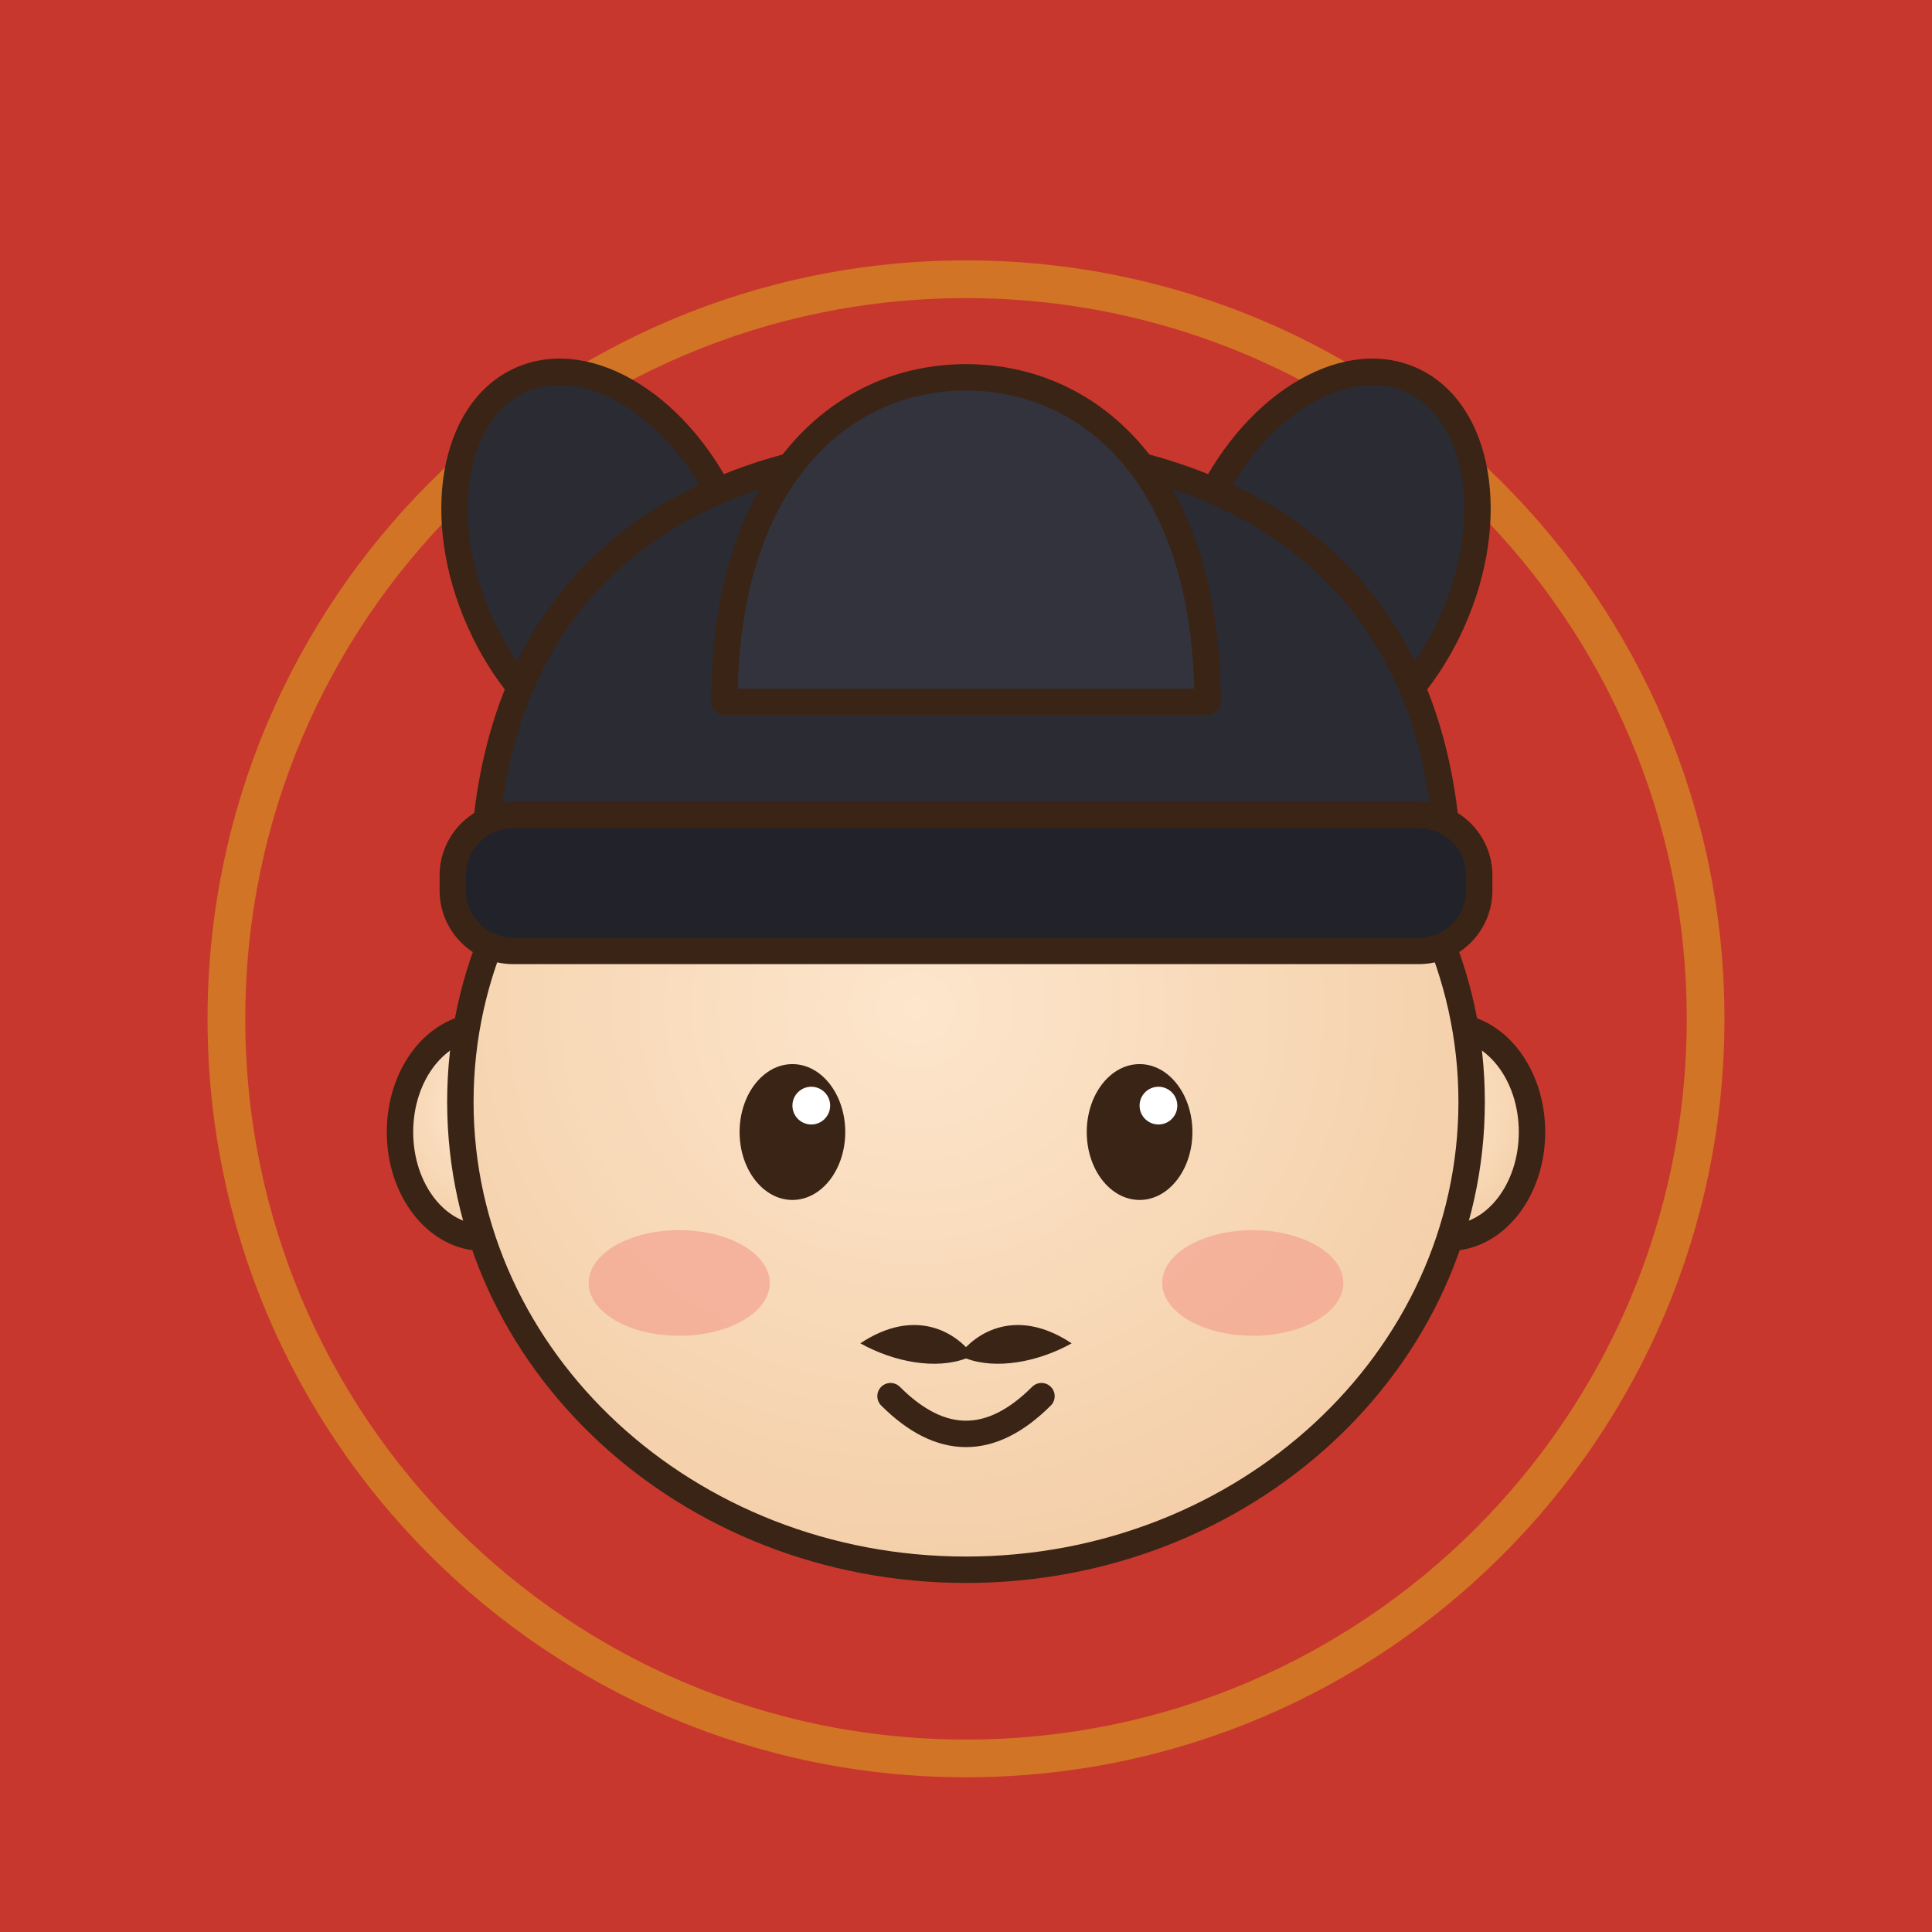
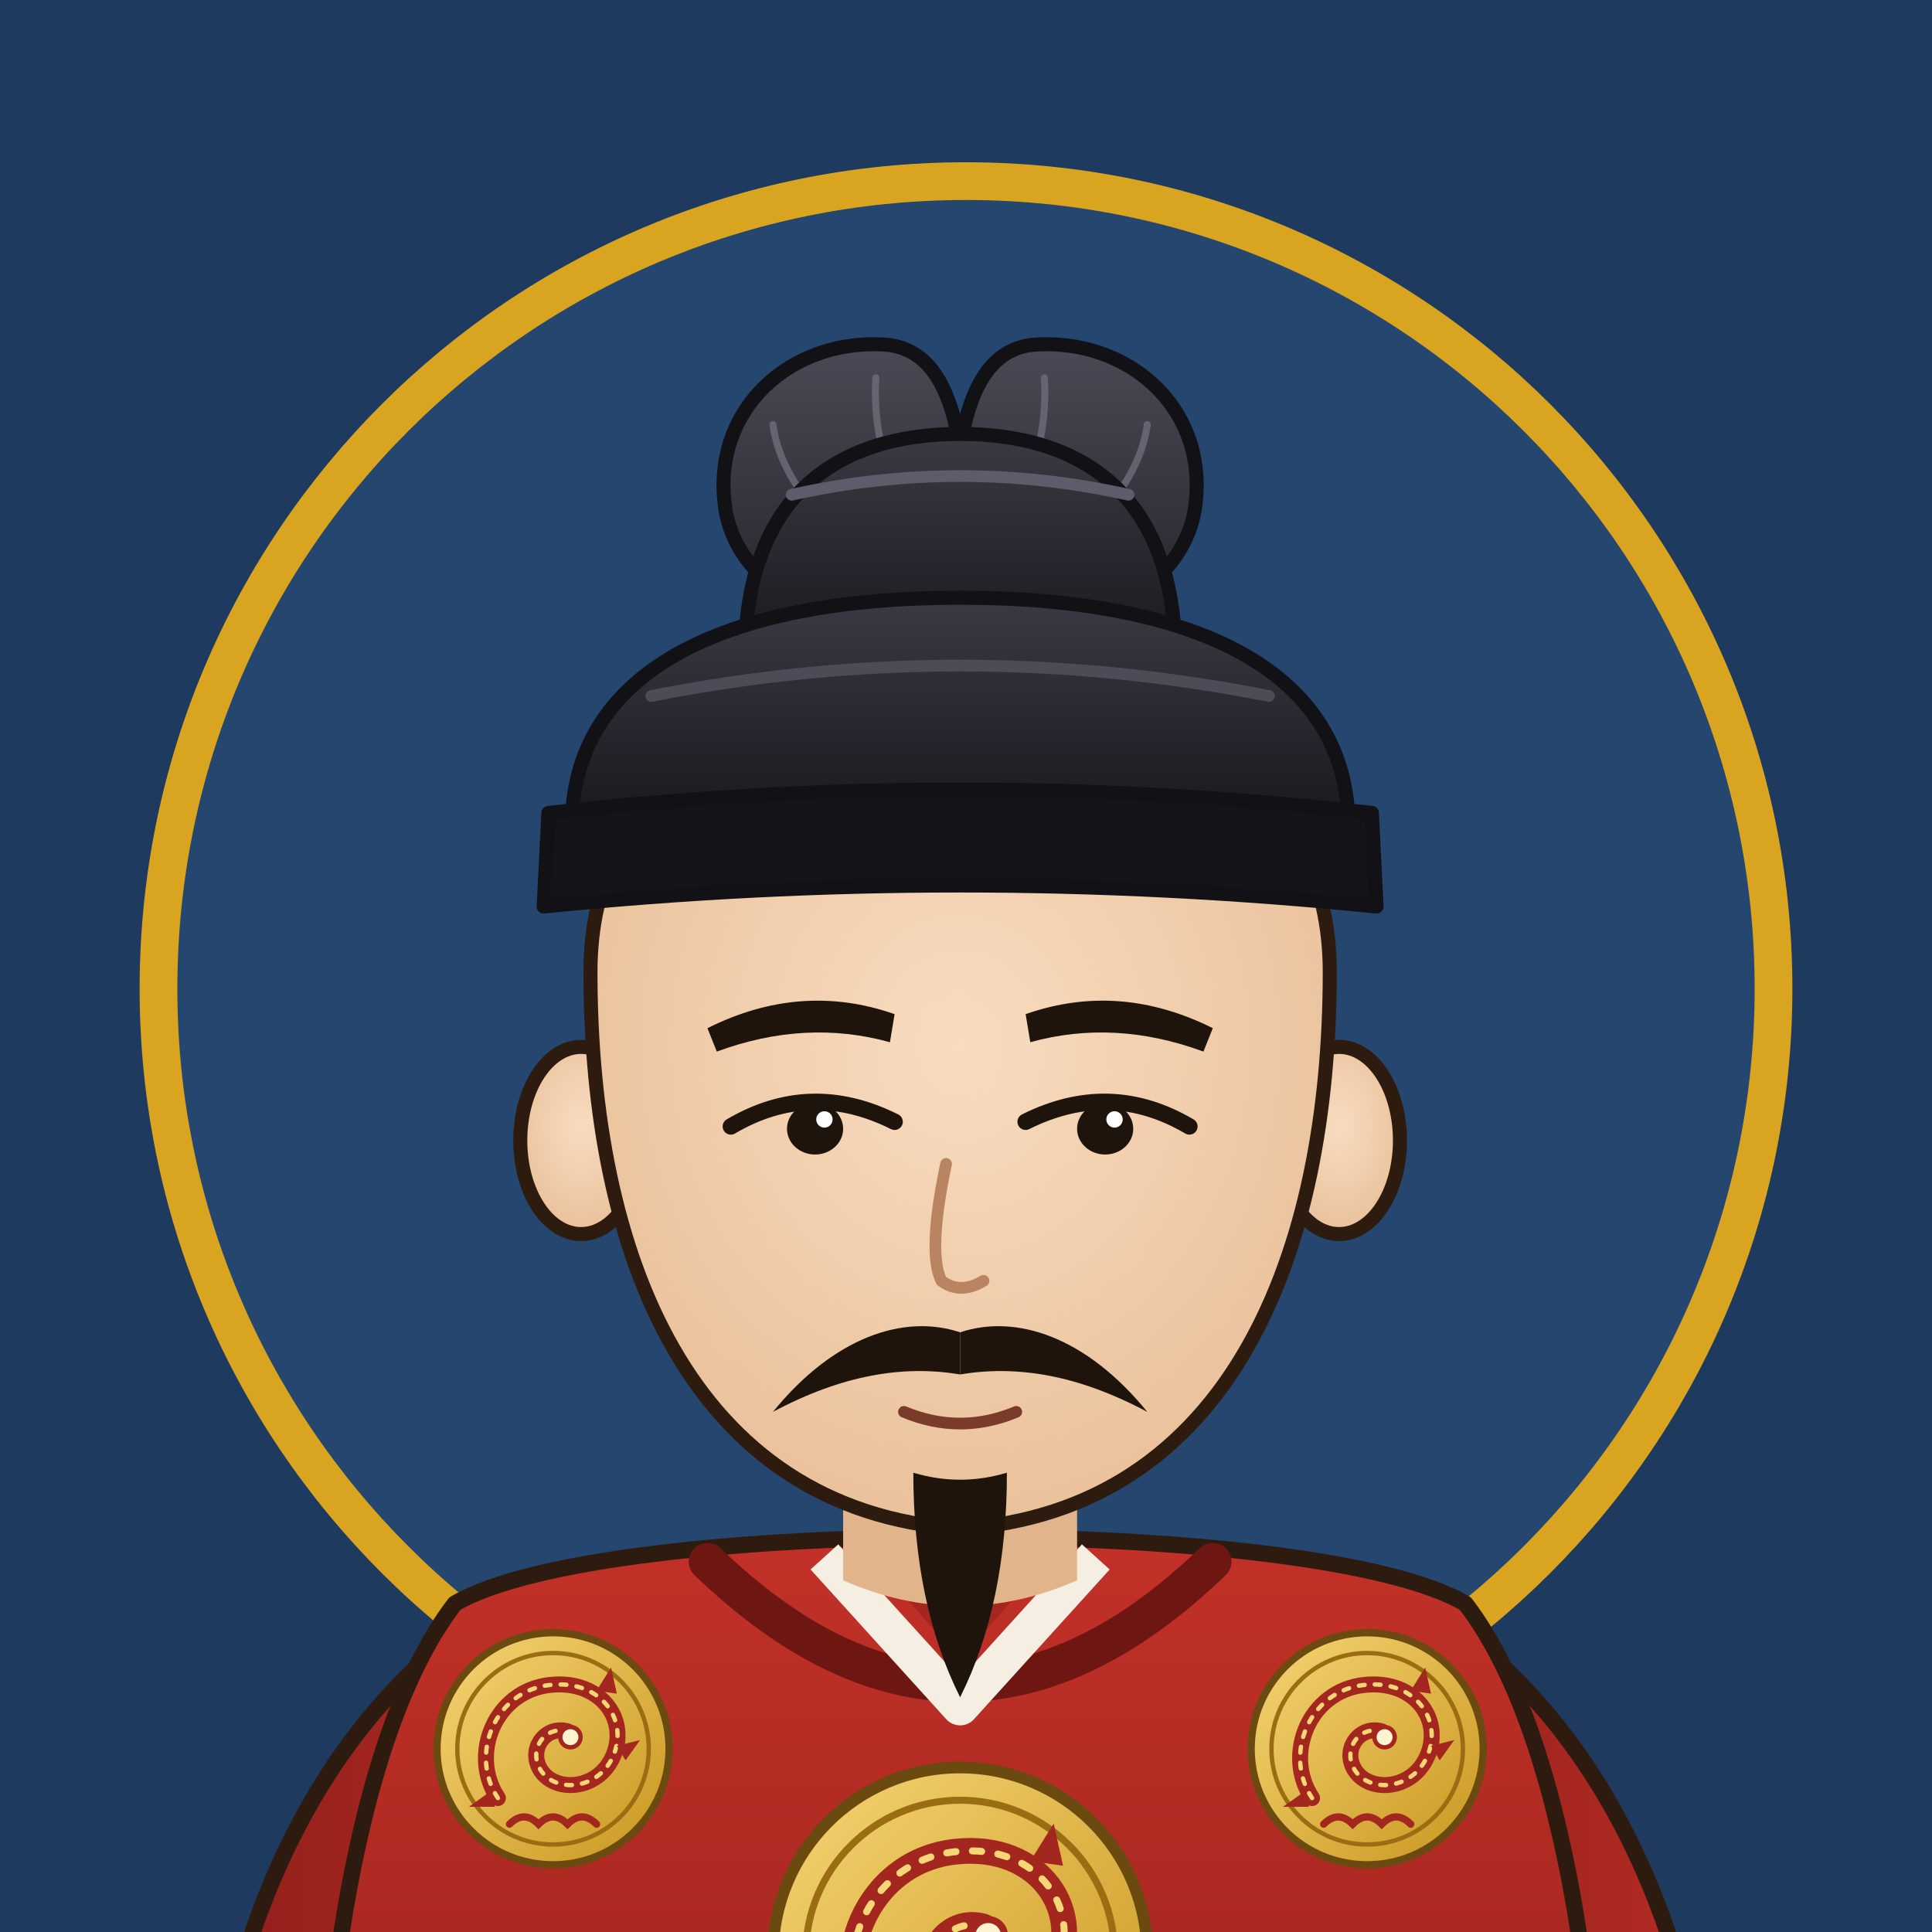
<svg xmlns="http://www.w3.org/2000/svg" viewBox="0 0 512 512" width="512" height="512">
  <defs>
-     <radialGradient id="face" cx="0.45" cy="0.4" r="0.65">
-       <stop offset="0" stop-color="#fde6cc" />
-       <stop offset="1" stop-color="#f3cda6" />
+     <linearGradient id="robe" x1="0" y1="0" x2="0" y2="1">
+       <stop offset="0" stop-color="#c23128" />
+       <stop offset="1" stop-color="#8f1f1a" />
+     </linearGradient>
+     <linearGradient id="sleeve" x1="0" y1="0" x2="1" y2="0">
+       <stop offset="0" stop-color="#8f1f1a" />
+       <stop offset="1" stop-color="#b52c24" />
+     </linearGradient>
+     <radialGradient id="face" cx="0.5" cy="0.42" r="0.62">
+       <stop offset="0" stop-color="#f8dcc0" />
+       <stop offset="1" stop-color="#e9bf98" />
    </radialGradient>
+     <linearGradient id="gold" x1="0" y1="0" x2="1" y2="1">
+       <stop offset="0" stop-color="#f6d675" />
+       <stop offset="1" stop-color="#c8951e" />
+     </linearGradient>
+     <linearGradient id="hat" x1="0" y1="0" x2="0" y2="1">
+       <stop offset="0" stop-color="#3a3a44" />
+       <stop offset="1" stop-color="#18181e" />
+     </linearGradient>
+     <linearGradient id="wing" x1="0" y1="0" x2="0" y2="1">
+       <stop offset="0" stop-color="#4a4a56" />
+       <stop offset="1" stop-color="#24242c" />
+     </linearGradient>
+     <clipPath id="robeClip">
+       <path d="M296 650 C 250 710 232 850 238 1000 L 786 1000 C 792 850 774 710 728 650 C 664 612 360 612 296 650 Z" />
+     </clipPath>
+     <g id="bo">
+       <circle r="80" fill="url(#gold)" stroke="#6b4a10" stroke-width="5" />
+       <circle r="66" fill="none" stroke="#9a6d12" stroke-width="3" />
+       <path d="M-38 34 C -58 4 -40 -40 -2 -44 C 34 -48 54 -18 40 8 C 28 30 -2 30 -10 12 C -16 -2 -4 -16 10 -12" fill="none" stroke="#a3261f" stroke-width="11" stroke-linecap="round" />
+       <path d="M-38 34 C -58 4 -40 -40 -2 -44 C 34 -48 54 -18 40 8 C 28 30 -2 30 -10 12 C -16 -2 -4 -16 10 -12" fill="none" stroke="#f6d675" stroke-width="3" stroke-dasharray="4 7" stroke-linecap="round" />
+       <path d="M-44 30 l -14 10 l 18 0 z M30 -40 l 10 -16 l 4 18 z M44 -2 l 16 -4 l -10 14 z" fill="#a3261f" />
+       <circle cx="12" cy="-8" r="7" fill="#fff4cf" stroke="#a3261f" stroke-width="3" />
+       <path d="M-30 52 q 10 -10 20 0 q 10 -10 20 0 q 10 -10 20 0" fill="none" stroke="#a3261f" stroke-width="5" stroke-linecap="round" />
+     </g>
  </defs>
-   <rect width="512" height="512" fill="#c8372d" />
-   <circle cx="256" cy="270" r="196" fill="none" stroke="#d9a520" stroke-width="10" opacity=".55" />
-   <g stroke="#3a2416" stroke-width="7">
-     <ellipse cx="160" cy="150" rx="36" ry="54" transform="rotate(-24 160 150)" fill="#2b2b33" />
-     <ellipse cx="352" cy="150" rx="36" ry="54" transform="rotate(24 352 150)" fill="#2b2b33" />
+   <rect width="512" height="512" fill="#1e3a5f" />
+   <circle cx="256" cy="262" r="214" fill="#24466f" />
+   <circle cx="256" cy="262" r="214" fill="none" stroke="#d9a520" stroke-width="10" />
+   <g transform="translate(-63 22) scale(0.62)">
+     <g id="king">
+       <g stroke="#2e1b10" stroke-width="7" stroke-linejoin="round">
+         <path d="M300 660 C 220 720 182 830 186 970 C 240 992 300 990 344 972 L 360 720 Z" fill="url(#sleeve)" />
+         <path d="M724 660 C 804 720 842 830 838 970 C 784 992 724 990 680 972 L 664 720 Z" fill="url(#sleeve)" transform="scale(1 1)" />
+       </g>
+       <path d="M296 650 C 250 710 232 850 238 1000 L 786 1000 C 792 850 774 710 728 650 C 664 612 360 612 296 650 Z" fill="url(#robe)" stroke="#2e1b10" stroke-width="7" stroke-linejoin="round" />
+       <g clip-path="url(#robeClip)">
+         <use href="#bo" transform="translate(338 712) scale(.62)" />
+         <use href="#bo" transform="translate(686 712) scale(.62)" />
+       </g>
+       <path d="M404 632 Q 512 736 620 632" fill="none" stroke="#6e1612" stroke-width="16" stroke-linecap="round" />
+       <path d="M454 630 L 512 694 L 570 630" fill="none" stroke="#f4efe2" stroke-width="16" stroke-linejoin="round" />
+       <path d="M470 626 L 512 674 L 554 626 Z" fill="#a3261f" />
+       <use href="#bo" transform="translate(512 800)" />
+       <path d="M250 902 Q 512 940 774 902 L 776 946 Q 512 984 248 946 Z" fill="#23262d" stroke="#2e1b10" stroke-width="6" />
+       <g fill="#dfe8da" stroke="#8aa08a" stroke-width="4">
+         <rect x="300" y="914" width="44" height="26" rx="6" />
+         <rect x="384" y="922" width="44" height="26" rx="6" />
+         <rect x="490" y="926" width="44" height="26" rx="6" />
+         <rect x="596" y="922" width="44" height="26" rx="6" />
+         <rect x="680" y="914" width="44" height="26" rx="6" />
+       </g>
+       <path d="M462 590 L 462 640 Q 512 662 562 640 L 562 590 Z" fill="#e2b48b" />
+       <g stroke="#111116" stroke-width="6" stroke-linejoin="round">
+         <path d="M514 232 C 466 236 420 222 412 184 C 404 140 440 108 482 112 C 508 116 518 150 514 232 Z" fill="url(#wing)" />
+         <path d="M510 232 C 558 236 604 222 612 184 C 620 140 584 108 542 112 C 516 116 506 150 510 232 Z" fill="url(#wing)" />
+       </g>
+       <g fill="none" stroke="#6a6a78" stroke-width="3" opacity=".85" stroke-linecap="round">
+         <path d="M500 222 C 466 202 436 176 432 146" />
+         <path d="M506 214 C 486 184 474 156 476 126" />
+         <path d="M524 222 C 558 202 588 176 592 146" />
+         <path d="M518 214 C 538 184 550 156 548 126" />
+       </g>
+       <g fill="url(#face)" stroke="#2e1b10" stroke-width="6">
+         <ellipse cx="350" cy="452" rx="26" ry="40" />
+         <ellipse cx="674" cy="452" rx="26" ry="40" />
+       </g>
+       <path d="M354 380 C 354 300 420 262 512 262 C 604 262 670 300 670 380 C 670 500 628 610 512 618 C 396 610 354 500 354 380 Z" fill="url(#face)" stroke="#2e1b10" stroke-width="6" />
+       <g stroke="#111116" stroke-width="6" stroke-linejoin="round">
+         <path d="M420 246 C 420 176 460 150 512 150 C 564 150 604 176 604 246 Z" fill="url(#hat)" />
+         <path d="M346 318 C 346 252 410 220 512 220 C 614 220 678 252 678 318 Z" fill="url(#hat)" />
+         <path d="M336 312 Q 512 292 688 312 L 690 352 Q 512 334 334 352 Z" fill="#141418" />
+       </g>
+       <path d="M440 176 Q 512 160 584 176" fill="none" stroke="#5c5c6a" stroke-width="5" stroke-linecap="round" />
+       <path d="M380 262 Q 512 236 644 262" fill="none" stroke="#4c4c58" stroke-width="5" stroke-linecap="round" />
+       <path d="M404 404 Q 444 384 484 398 L 482 410 Q 446 400 408 414 Z" fill="#1f140c" />
+       <path d="M620 404 Q 580 384 540 398 L 542 410 Q 578 400 616 414 Z" fill="#1f140c" />
+       <path d="M414 446 Q 448 426 484 444" fill="none" stroke="#1f140c" stroke-width="7" stroke-linecap="round" />
+       <path d="M610 446 Q 576 426 540 444" fill="none" stroke="#1f140c" stroke-width="7" stroke-linecap="round" />
+       <ellipse cx="450" cy="447" rx="12" ry="11" fill="#1f140c" />
+       <ellipse cx="574" cy="447" rx="12" ry="11" fill="#1f140c" />
+       <circle cx="454" cy="443" r="3.5" fill="#fff" />
+       <circle cx="578" cy="443" r="3.5" fill="#fff" />
+       <path d="M506 462 Q 498 500 504 512 Q 512 518 522 512" fill="none" stroke="#b98462" stroke-width="5" stroke-linecap="round" />
+       <path d="M512 534 C 488 526 458 536 432 568 C 462 552 488 548 512 552 Z" fill="#1f140c" />
+       <path d="M512 534 C 536 526 566 536 592 568 C 562 552 536 548 512 552 Z" fill="#1f140c" />
+       <path d="M488 568 Q 512 578 536 568" fill="none" stroke="#7a3b2a" stroke-width="5" stroke-linecap="round" />
+       <path d="M492 594 Q 512 600 532 594 Q 532 650 512 690 Q 492 650 492 594 Z" fill="#1f140c" />
+     </g>
  </g>
-   <g stroke="#3a2416" stroke-width="7">
-     <ellipse cx="128" cy="300" rx="22" ry="28" fill="url(#face)" />
-     <ellipse cx="384" cy="300" rx="22" ry="28" fill="url(#face)" />
-     <ellipse cx="256" cy="292" rx="134" ry="124" fill="url(#face)" />
-   </g>
-   <g stroke="#3a2416" stroke-width="7" stroke-linejoin="round">
-     <path d="M128 236 C 128 150 186 118 256 118 C 326 118 384 150 384 236 Z" fill="#2b2b33" />
-     <path d="M192 186 C 192 128 222 100 256 100 C 290 100 320 128 320 186 Z" fill="#33333d" />
-     <rect x="120" y="216" width="272" height="36" rx="16" fill="#22222a" />
-   </g>
-   <g fill="#3a2416">
-     <ellipse cx="210" cy="300" rx="14" ry="18" />
-     <ellipse cx="302" cy="300" rx="14" ry="18" />
-   </g>
-   <circle cx="215" cy="293" r="5" fill="#fff" />
-   <circle cx="307" cy="293" r="5" fill="#fff" />
-   <ellipse cx="180" cy="340" rx="24" ry="14" fill="#f49a8a" opacity=".6" />
-   <ellipse cx="332" cy="340" rx="24" ry="14" fill="#f49a8a" opacity=".6" />
-   <path d="M228 356 C 240 348 250 351 256 357 C 262 351 272 348 284 356 C 275 361 264 363 256 360 C 248 363 237 361 228 356 Z" fill="#3a2416" />
-   <path d="M236 370 Q 256 390 276 370" fill="none" stroke="#3a2416" stroke-width="7" stroke-linecap="round" />
</svg>
